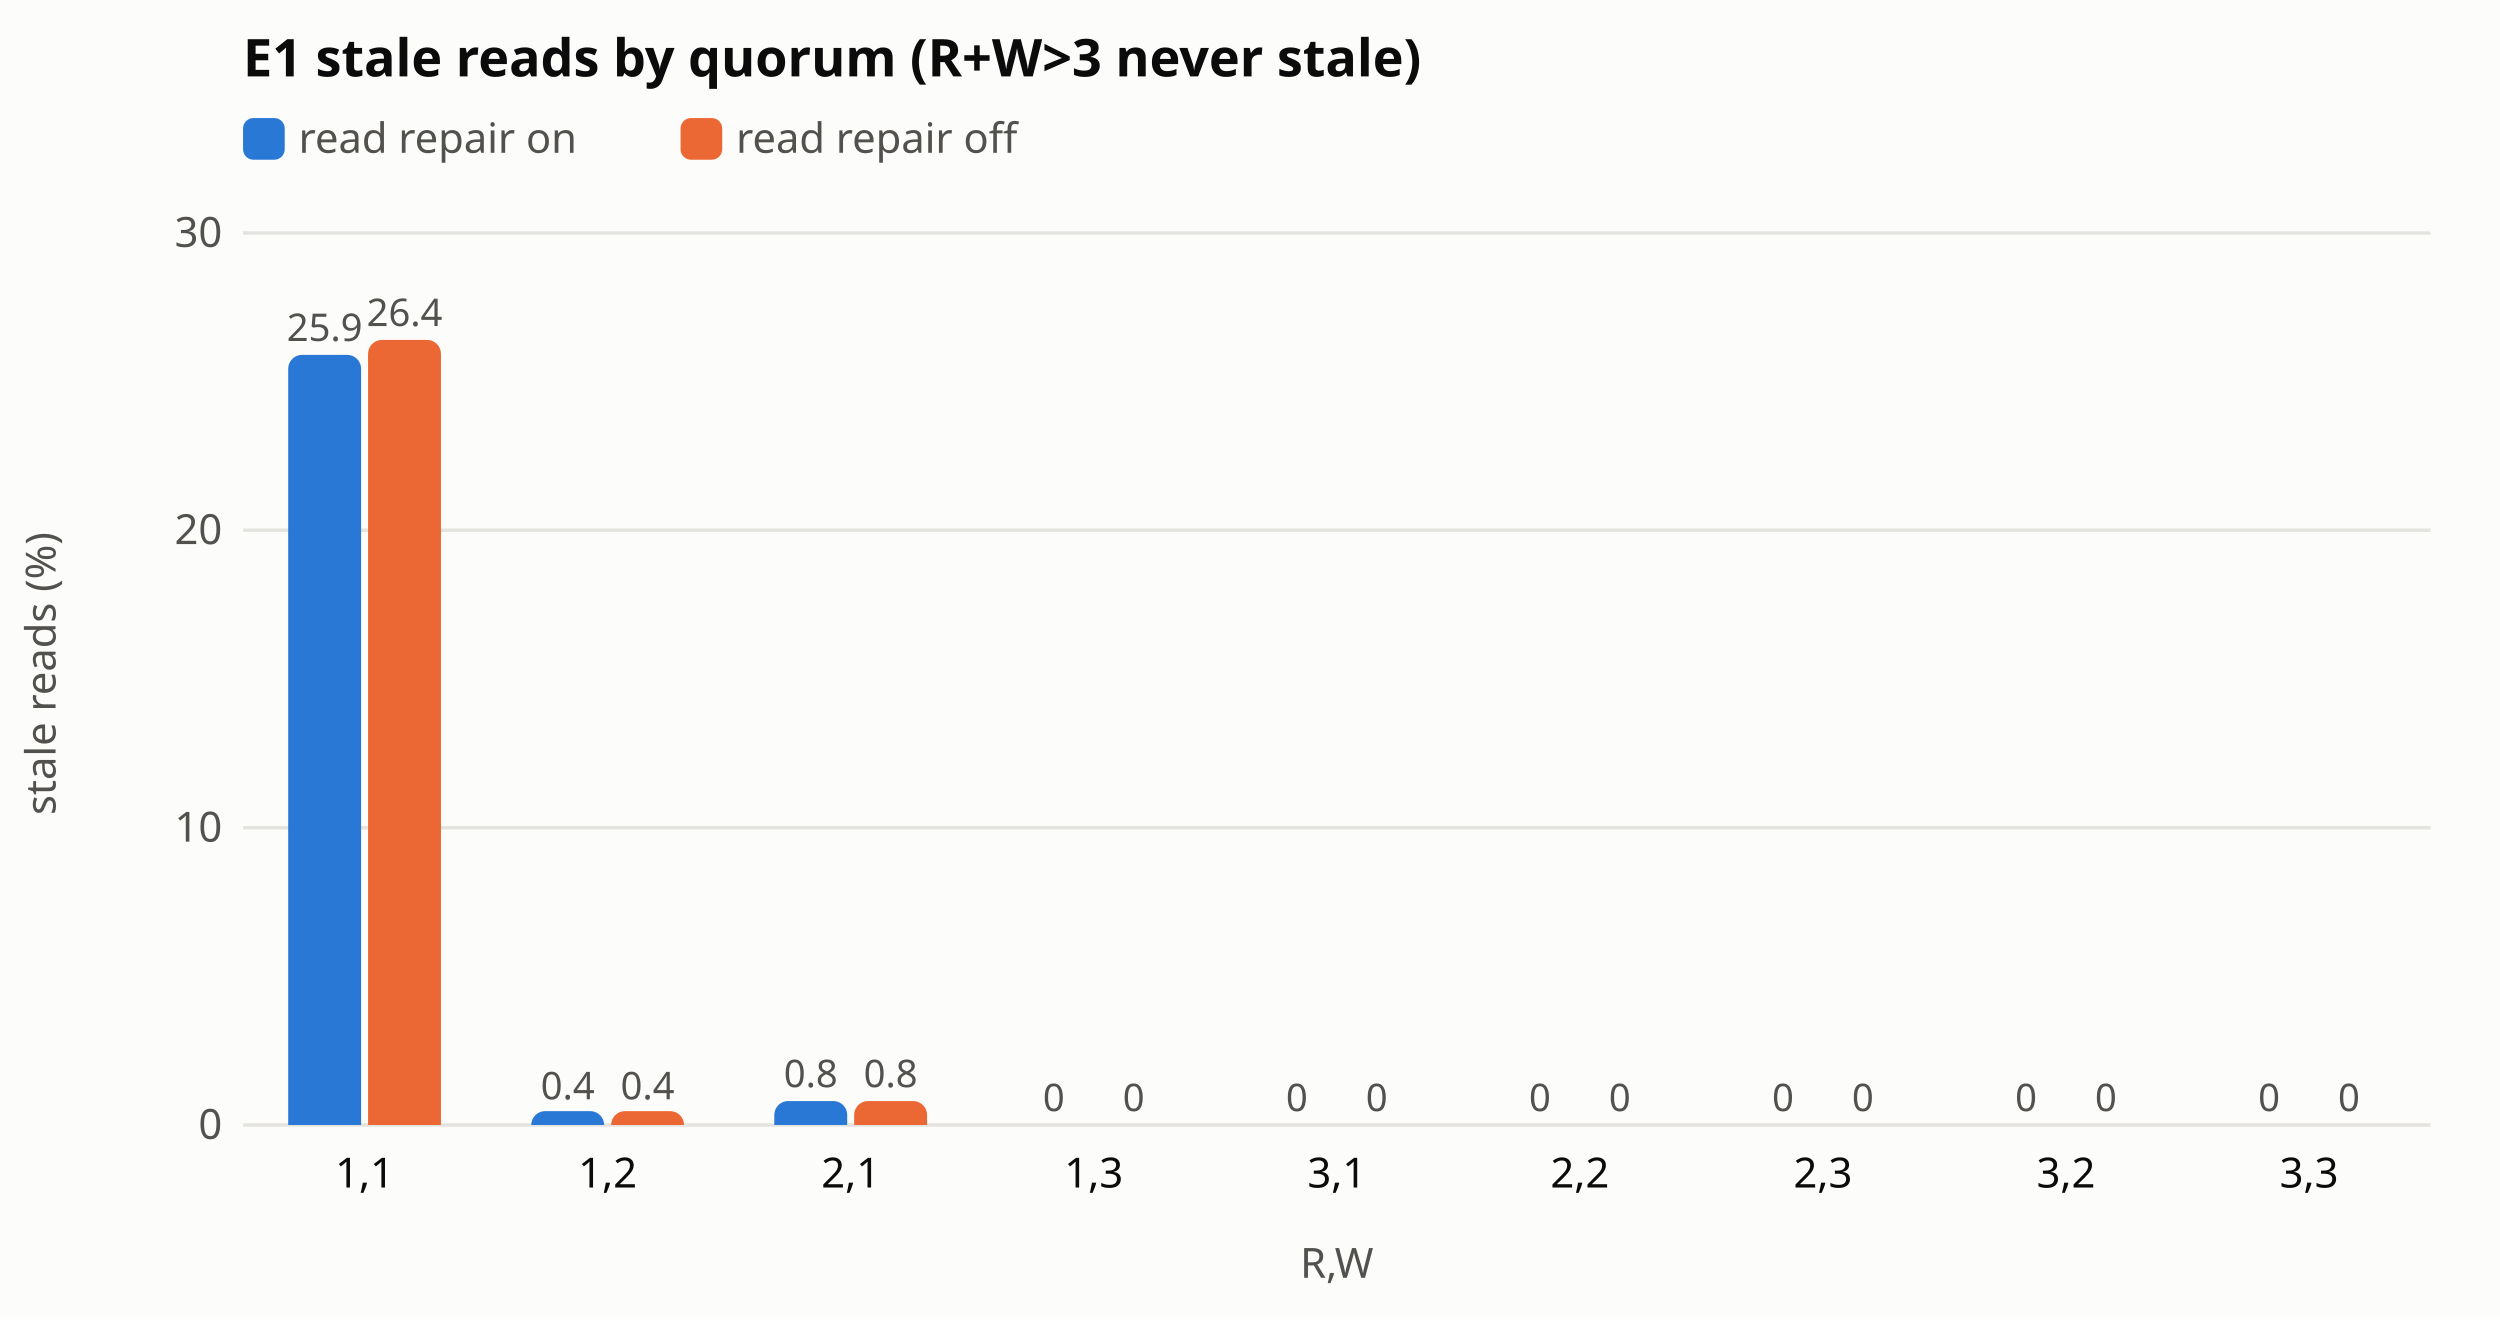
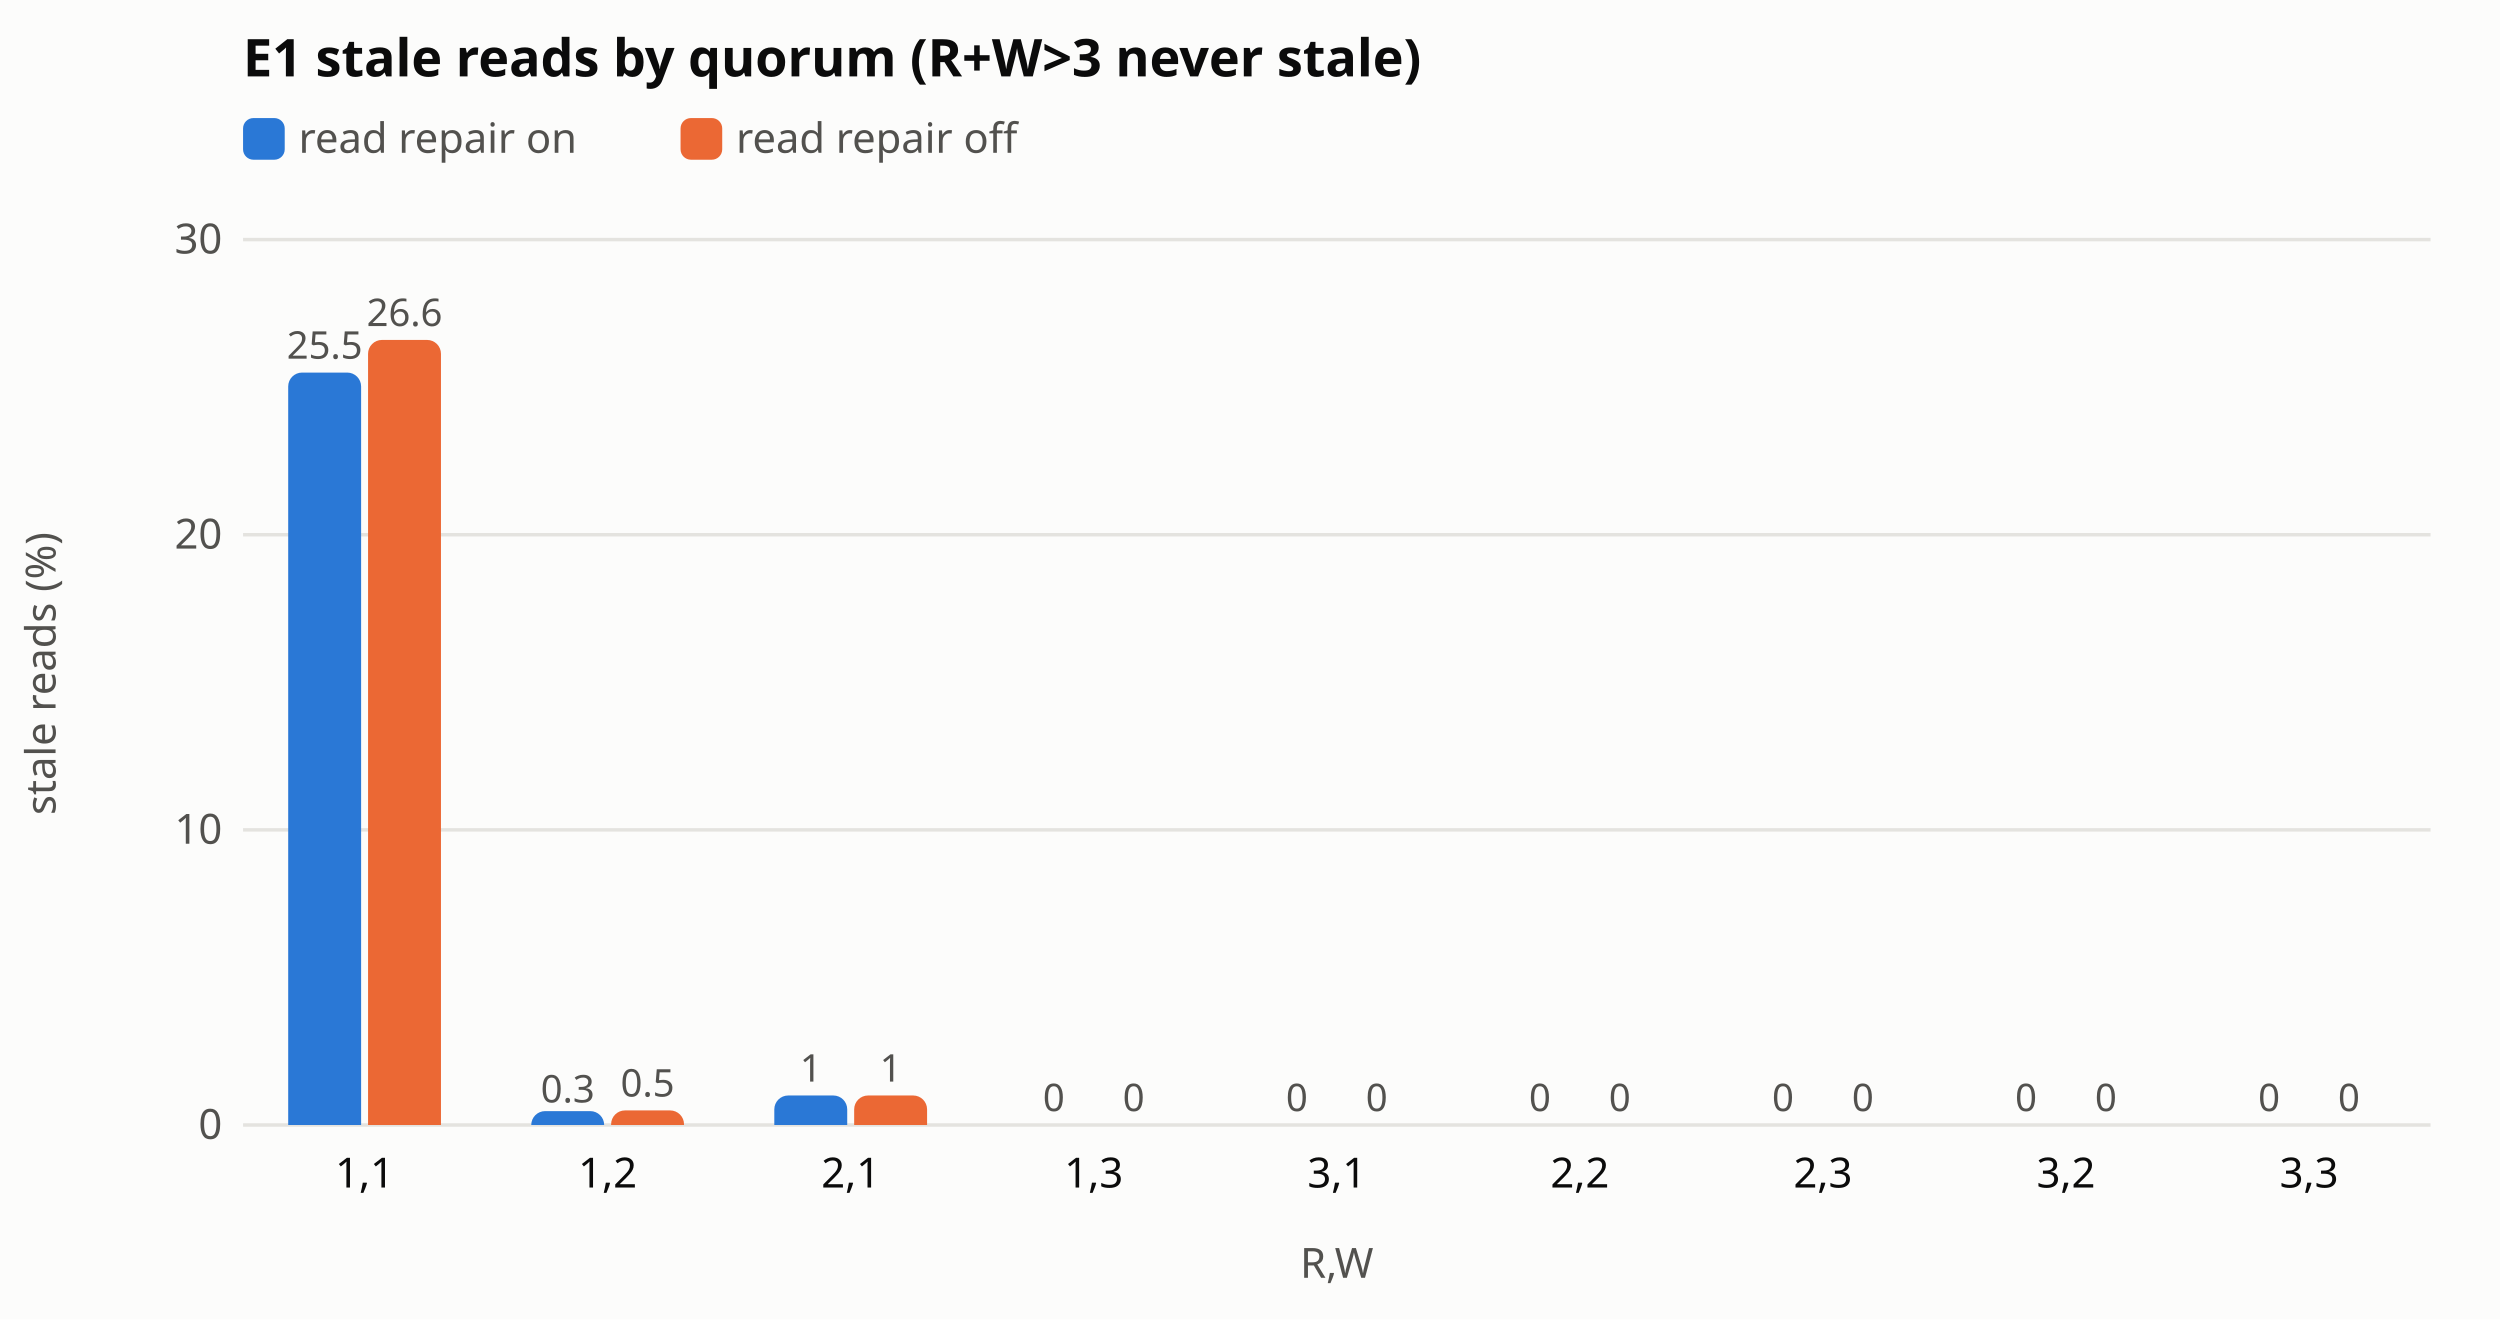
<svg xmlns="http://www.w3.org/2000/svg" width="720" height="380" font-family="system-ui,sans-serif" font-size="12">
  <rect width="100%" height="100%" fill="#fcfcfb" />
  <text x="70" y="22" font-size="15" font-weight="600" fill="#0b0b0b">E1 stale reads by quorum (R+W&gt;3 never stale)</text>
  <rect x="70" y="34" width="12" height="12" rx="3" fill="#2a78d6" />
  <text x="86" y="44" fill="#52514e">read repair on</text>
  <rect x="196" y="34" width="12" height="12" rx="3" fill="#eb6834" />
  <text x="212" y="44" fill="#52514e">read repair off</text>
  <text x="385" y="368" text-anchor="middle" fill="#52514e">R,W</text>
  <text transform="translate(16,194) rotate(-90)" text-anchor="middle" fill="#52514e">stale reads (%)</text>
  <line x1="70" x2="700" y1="324.0" y2="324.0" stroke="#e4e3df" />
  <text x="64" y="328.0" text-anchor="end" fill="#52514e">0</text>
-   <line x1="70" x2="700" y1="238.4" y2="238.4" stroke="#e4e3df" />
-   <text x="64" y="242.4" text-anchor="end" fill="#52514e">10</text>
-   <line x1="70" x2="700" y1="152.7" y2="152.7" stroke="#e4e3df" />
-   <text x="64" y="156.7" text-anchor="end" fill="#52514e">20</text>
-   <line x1="70" x2="700" y1="67.1" y2="67.1" stroke="#e4e3df" />
-   <text x="64" y="71.1" text-anchor="end" fill="#52514e">30</text>
+   <line x1="70" x2="700" y1="239.0" y2="239.0" stroke="#e4e3df" />
+   <text x="64" y="243.0" text-anchor="end" fill="#52514e">10</text>
+   <line x1="70" x2="700" y1="154.0" y2="154.0" stroke="#e4e3df" />
+   <text x="64" y="158.0" text-anchor="end" fill="#52514e">20</text>
+   <line x1="70" x2="700" y1="69.0" y2="69.0" stroke="#e4e3df" />
+   <text x="64" y="73.0" text-anchor="end" fill="#52514e">30</text>
  <text x="105.0" y="342" text-anchor="middle" fill="#0b0b0b">1,1</text>
-   <path d="M83.0 324 V106.2 a4 4 0 0 1 4 -4 H100.0 a4 4 0 0 1 4 4 V324 Z" fill="#2a78d6" />
-   <text x="93.5" y="98.2" text-anchor="middle" font-size="11" fill="#52514e">25.9</text>
+   <path d="M83.0 324 V111.3 a4 4 0 0 1 4 -4 H100.0 a4 4 0 0 1 4 4 V324 Z" fill="#2a78d6" />
+   <text x="93.5" y="103.3" text-anchor="middle" font-size="11" fill="#52514e">25.5</text>
  <path d="M106.0 324 V101.9 a4 4 0 0 1 4 -4 H123.0 a4 4 0 0 1 4 4 V324 Z" fill="#eb6834" />
-   <text x="116.5" y="93.9" text-anchor="middle" font-size="11" fill="#52514e">26.4</text>
+   <text x="116.5" y="93.9" text-anchor="middle" font-size="11" fill="#52514e">26.6</text>
  <text x="175.0" y="342" text-anchor="middle" fill="#0b0b0b">1,2</text>
  <path d="M153.0 324 V324.0 a4 4 0 0 1 4 -4 H170.0 a4 4 0 0 1 4 4 V324 Z" fill="#2a78d6" />
-   <text x="163.5" y="316.6" text-anchor="middle" font-size="11" fill="#52514e">0.4</text>
-   <path d="M176.0 324 V324.0 a4 4 0 0 1 4 -4 H193.0 a4 4 0 0 1 4 4 V324 Z" fill="#eb6834" />
-   <text x="186.5" y="316.6" text-anchor="middle" font-size="11" fill="#52514e">0.4</text>
+   <text x="163.5" y="317.5" text-anchor="middle" font-size="11" fill="#52514e">0.3</text>
+   <path d="M176.0 324 V323.8 a4 4 0 0 1 4 -4 H193.0 a4 4 0 0 1 4 4 V324 Z" fill="#eb6834" />
+   <text x="186.5" y="315.8" text-anchor="middle" font-size="11" fill="#52514e">0.5</text>
  <text x="245.0" y="342" text-anchor="middle" fill="#0b0b0b">2,1</text>
-   <path d="M223.0 324 V321.1 a4 4 0 0 1 4 -4 H240.0 a4 4 0 0 1 4 4 V324 Z" fill="#2a78d6" />
-   <text x="233.5" y="313.1" text-anchor="middle" font-size="11" fill="#52514e">0.8</text>
-   <path d="M246.0 324 V321.1 a4 4 0 0 1 4 -4 H263.0 a4 4 0 0 1 4 4 V324 Z" fill="#eb6834" />
-   <text x="256.5" y="313.1" text-anchor="middle" font-size="11" fill="#52514e">0.8</text>
+   <path d="M223.0 324 V319.5 a4 4 0 0 1 4 -4 H240.0 a4 4 0 0 1 4 4 V324 Z" fill="#2a78d6" />
+   <text x="233.5" y="311.5" text-anchor="middle" font-size="11" fill="#52514e">1</text>
+   <path d="M246.0 324 V319.5 a4 4 0 0 1 4 -4 H263.0 a4 4 0 0 1 4 4 V324 Z" fill="#eb6834" />
+   <text x="256.5" y="311.5" text-anchor="middle" font-size="11" fill="#52514e">1</text>
  <text x="315.0" y="342" text-anchor="middle" fill="#0b0b0b">1,3</text>
  <text x="303.5" y="320.0" text-anchor="middle" font-size="11" fill="#52514e">0</text>
  <text x="326.5" y="320.0" text-anchor="middle" font-size="11" fill="#52514e">0</text>
  <text x="385.0" y="342" text-anchor="middle" fill="#0b0b0b">3,1</text>
  <text x="373.5" y="320.0" text-anchor="middle" font-size="11" fill="#52514e">0</text>
  <text x="396.5" y="320.0" text-anchor="middle" font-size="11" fill="#52514e">0</text>
  <text x="455.0" y="342" text-anchor="middle" fill="#0b0b0b">2,2</text>
  <text x="443.5" y="320.0" text-anchor="middle" font-size="11" fill="#52514e">0</text>
  <text x="466.5" y="320.0" text-anchor="middle" font-size="11" fill="#52514e">0</text>
  <text x="525.0" y="342" text-anchor="middle" fill="#0b0b0b">2,3</text>
  <text x="513.5" y="320.0" text-anchor="middle" font-size="11" fill="#52514e">0</text>
  <text x="536.5" y="320.0" text-anchor="middle" font-size="11" fill="#52514e">0</text>
  <text x="595.0" y="342" text-anchor="middle" fill="#0b0b0b">3,2</text>
  <text x="583.5" y="320.0" text-anchor="middle" font-size="11" fill="#52514e">0</text>
  <text x="606.5" y="320.0" text-anchor="middle" font-size="11" fill="#52514e">0</text>
  <text x="665.0" y="342" text-anchor="middle" fill="#0b0b0b">3,3</text>
  <text x="653.5" y="320.0" text-anchor="middle" font-size="11" fill="#52514e">0</text>
  <text x="676.5" y="320.0" text-anchor="middle" font-size="11" fill="#52514e">0</text>
</svg>
